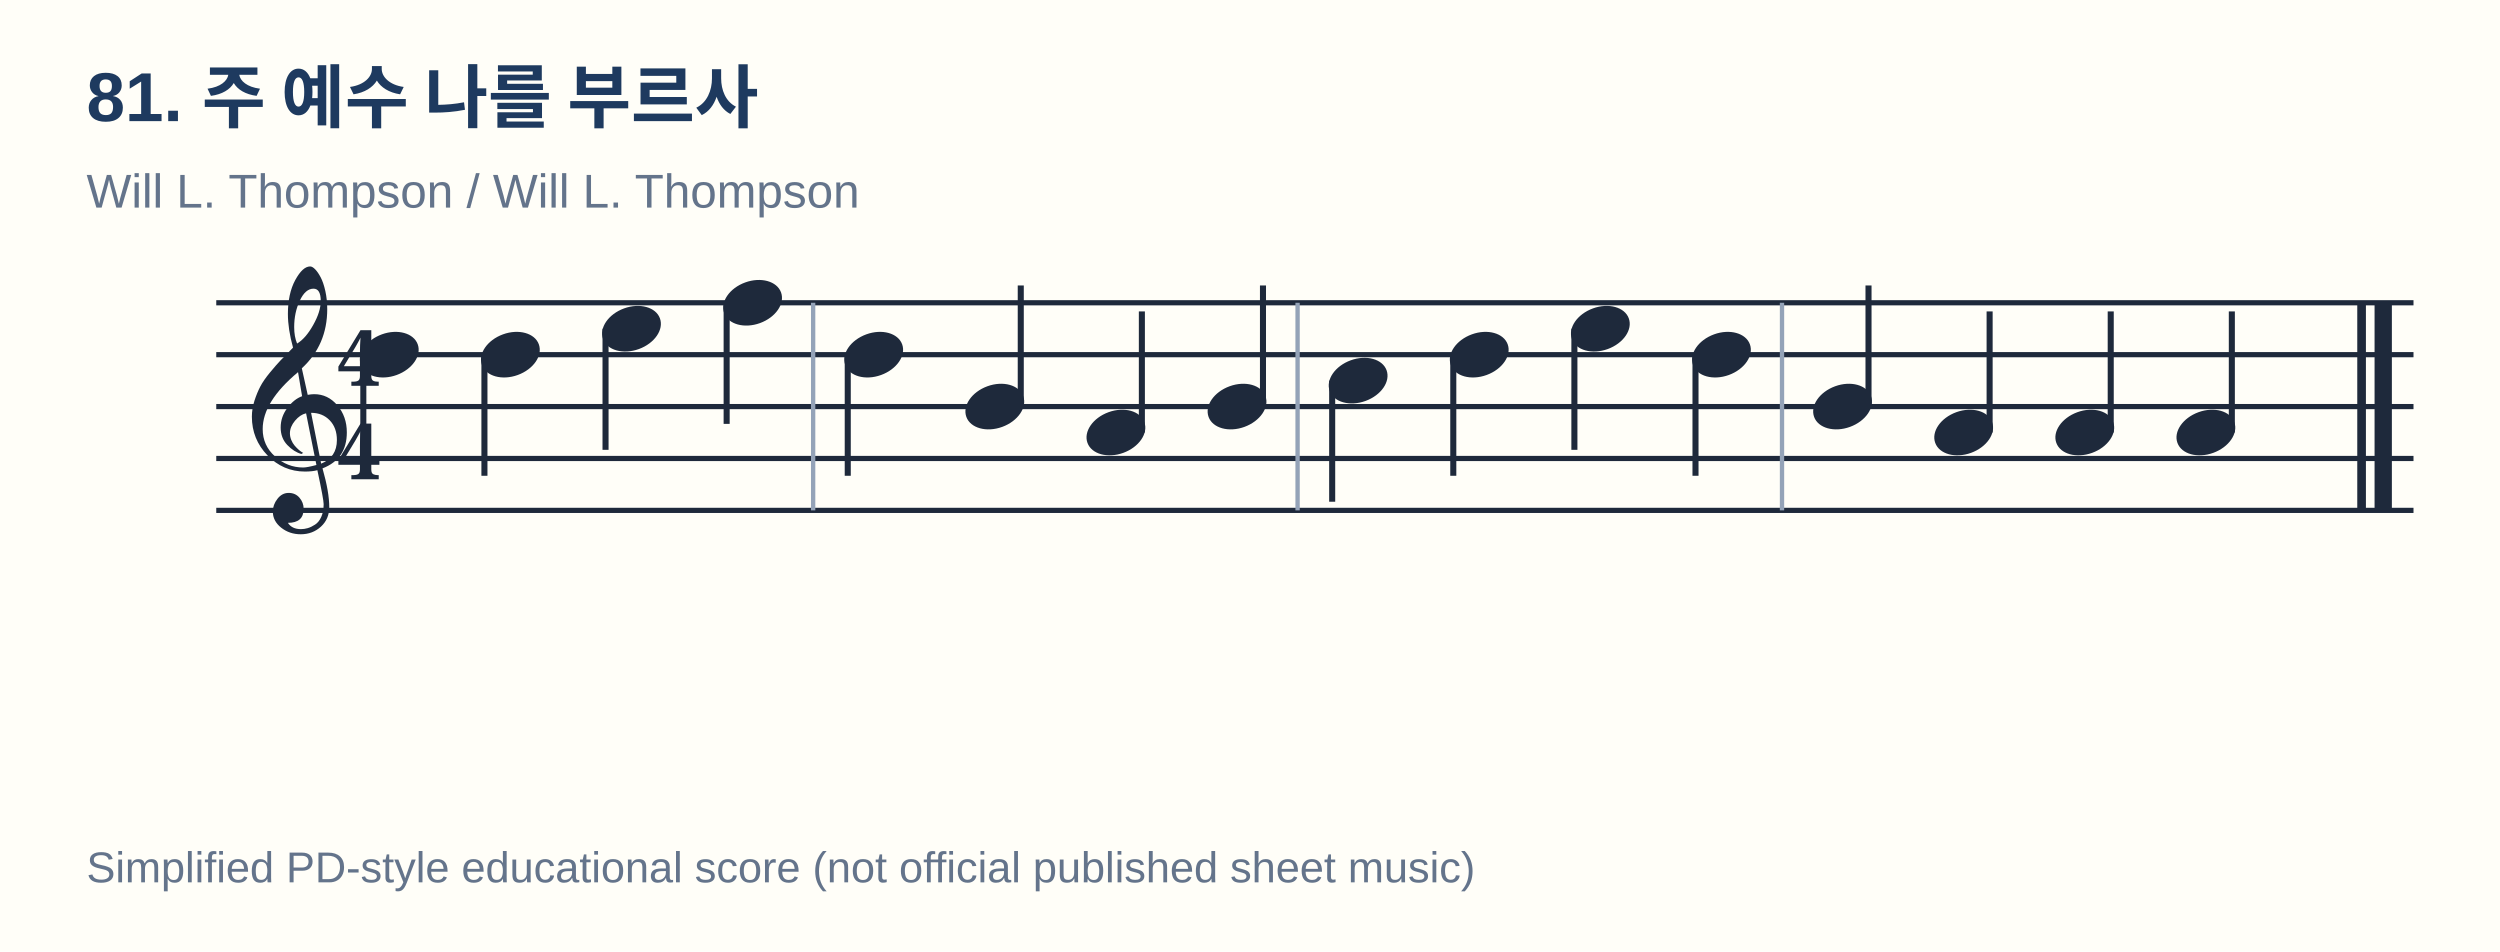
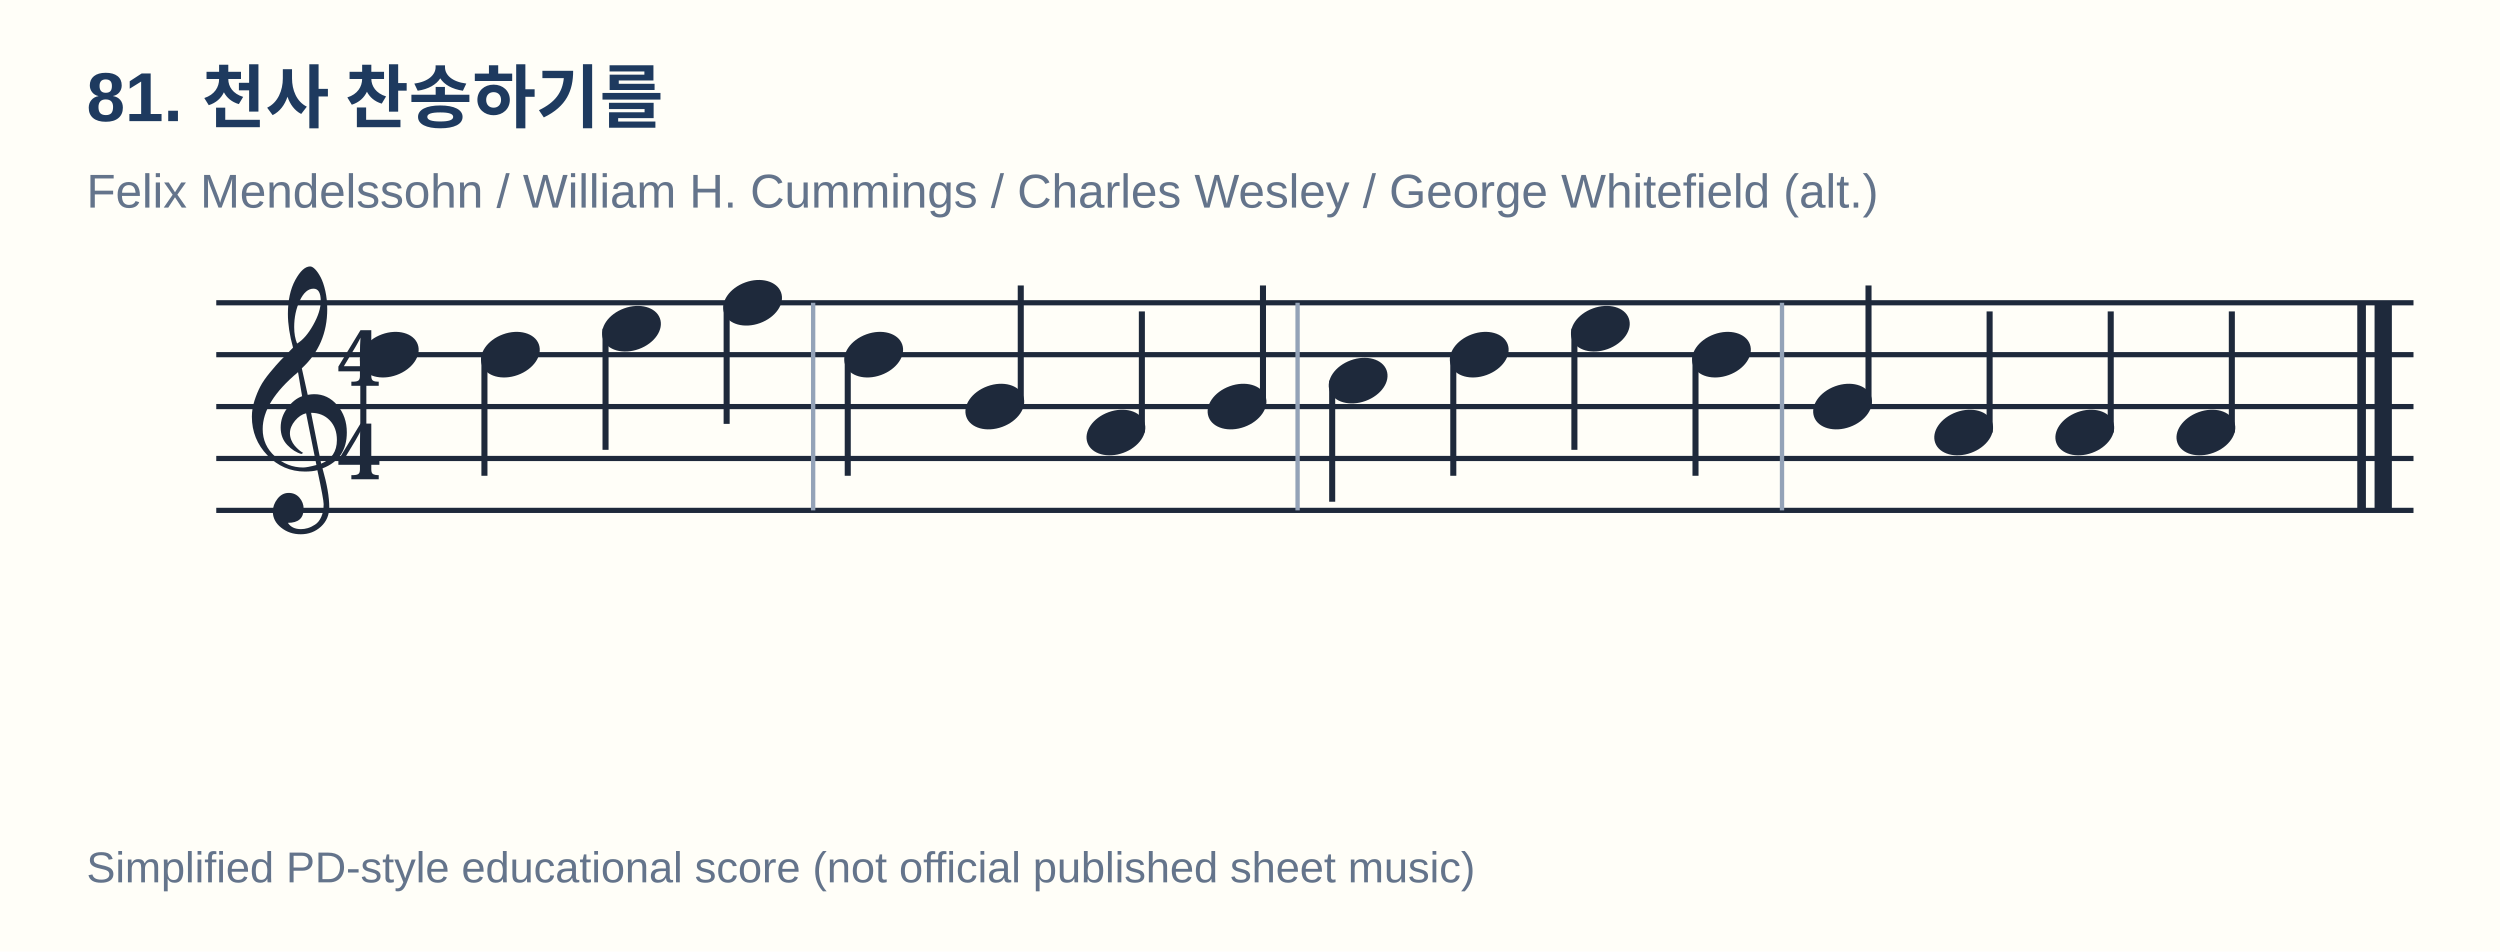
<svg xmlns="http://www.w3.org/2000/svg" width="578" height="220" viewBox="0 0 578 220">
  <rect width="100%" height="100%" fill="#FFFEF8" />
-   <text x="20" y="28" font-family="Malgun Gothic, Arial, sans-serif" font-size="16" font-weight="bold" fill="#1E3A5F">81. 주 예수 나를 부르사</text>
-   <text x="20" y="48" font-family="Arial, sans-serif" font-size="11" fill="#64748B">Will L. Thompson / Will L. Thompson</text>
+   <text x="20" y="28" font-family="Malgun Gothic, Arial, sans-serif" font-size="16" font-weight="bold" fill="#1E3A5F">81. 천사 찬송하기를</text>
+   <text x="20" y="48" font-family="Arial, sans-serif" font-size="11" fill="#64748B">Felix Mendelssohn / William H. Cummings / Charles Wesley / George Whitefield (alt.)</text>
  <line x1="50" y1="70" x2="558" y2="70" stroke="#1E293B" stroke-width="1.2" />
  <line x1="50" y1="82" x2="558" y2="82" stroke="#1E293B" stroke-width="1.2" />
  <line x1="50" y1="94" x2="558" y2="94" stroke="#1E293B" stroke-width="1.2" />
  <line x1="50" y1="106" x2="558" y2="106" stroke="#1E293B" stroke-width="1.2" />
  <line x1="50" y1="118" x2="558" y2="118" stroke="#1E293B" stroke-width="1.2" />
  <text x="52" y="108.4" font-family="serif" font-size="52" fill="#1E293B">𝄞</text>
  <text x="78" y="89.2" font-family="serif" font-size="18" font-weight="bold" fill="#1E293B">4</text>
  <text x="78" y="110.8" font-family="serif" font-size="18" font-weight="bold" fill="#1E293B">4</text>
  <ellipse cx="90" cy="82.0" rx="7" ry="5" fill="#1E293B" transform="rotate(-20 90 82.0)" />
  <line x1="84" y1="82.0" x2="84" y2="110.0" stroke="#1E293B" stroke-width="1.4" />
  <ellipse cx="118" cy="82.0" rx="7" ry="5" fill="#1E293B" transform="rotate(-20 118 82.0)" />
  <line x1="112" y1="82.0" x2="112" y2="110.0" stroke="#1E293B" stroke-width="1.4" />
  <ellipse cx="146" cy="76.0" rx="7" ry="5" fill="#1E293B" transform="rotate(-20 146 76.0)" />
  <line x1="140" y1="76.0" x2="140" y2="104.0" stroke="#1E293B" stroke-width="1.4" />
  <ellipse cx="174" cy="70.0" rx="7" ry="5" fill="#1E293B" transform="rotate(-20 174 70.0)" />
  <line x1="168" y1="70.0" x2="168" y2="98.0" stroke="#1E293B" stroke-width="1.4" />
  <line x1="188.0" y1="70" x2="188.0" y2="118" stroke="#94A3B8" stroke-width="1" />
  <ellipse cx="202" cy="82.0" rx="7" ry="5" fill="#1E293B" transform="rotate(-20 202 82.0)" />
  <line x1="196" y1="82.0" x2="196" y2="110.0" stroke="#1E293B" stroke-width="1.4" />
  <ellipse cx="230" cy="94.0" rx="7" ry="5" fill="#1E293B" transform="rotate(-20 230 94.0)" />
  <line x1="236" y1="94.0" x2="236" y2="66.0" stroke="#1E293B" stroke-width="1.4" />
  <ellipse cx="258" cy="100.0" rx="7" ry="5" fill="#1E293B" transform="rotate(-20 258 100.0)" />
  <line x1="264" y1="100.0" x2="264" y2="72.0" stroke="#1E293B" stroke-width="1.4" />
  <ellipse cx="286" cy="94.0" rx="7" ry="5" fill="#1E293B" transform="rotate(-20 286 94.0)" />
  <line x1="292" y1="94.0" x2="292" y2="66.0" stroke="#1E293B" stroke-width="1.4" />
  <line x1="300.0" y1="70" x2="300.0" y2="118" stroke="#94A3B8" stroke-width="1" />
  <ellipse cx="314" cy="88.0" rx="7" ry="5" fill="#1E293B" transform="rotate(-20 314 88.0)" />
  <line x1="308" y1="88.0" x2="308" y2="116.0" stroke="#1E293B" stroke-width="1.4" />
  <ellipse cx="342" cy="82.0" rx="7" ry="5" fill="#1E293B" transform="rotate(-20 342 82.0)" />
  <line x1="336" y1="82.0" x2="336" y2="110.0" stroke="#1E293B" stroke-width="1.4" />
  <ellipse cx="370" cy="76.0" rx="7" ry="5" fill="#1E293B" transform="rotate(-20 370 76.0)" />
  <line x1="364" y1="76.0" x2="364" y2="104.0" stroke="#1E293B" stroke-width="1.4" />
  <ellipse cx="398" cy="82.0" rx="7" ry="5" fill="#1E293B" transform="rotate(-20 398 82.0)" />
  <line x1="392" y1="82.0" x2="392" y2="110.0" stroke="#1E293B" stroke-width="1.4" />
  <line x1="412.0" y1="70" x2="412.0" y2="118" stroke="#94A3B8" stroke-width="1" />
  <ellipse cx="426" cy="94.0" rx="7" ry="5" fill="#1E293B" transform="rotate(-20 426 94.0)" />
  <line x1="432" y1="94.0" x2="432" y2="66.0" stroke="#1E293B" stroke-width="1.4" />
  <ellipse cx="454" cy="100.0" rx="7" ry="5" fill="#1E293B" transform="rotate(-20 454 100.0)" />
  <line x1="460" y1="100.0" x2="460" y2="72.0" stroke="#1E293B" stroke-width="1.4" />
  <ellipse cx="482" cy="100.0" rx="7" ry="5" fill="#1E293B" transform="rotate(-20 482 100.0)" />
  <line x1="488" y1="100.0" x2="488" y2="72.0" stroke="#1E293B" stroke-width="1.4" />
  <ellipse cx="510" cy="100.0" rx="7" ry="5" fill="#1E293B" transform="rotate(-20 510 100.0)" />
  <line x1="516" y1="100.0" x2="516" y2="72.0" stroke="#1E293B" stroke-width="1.4" />
  <line x1="546" y1="70" x2="546" y2="118" stroke="#1E293B" stroke-width="2" />
  <line x1="551" y1="70" x2="551" y2="118" stroke="#1E293B" stroke-width="4" />
  <text x="20" y="204" font-family="Arial, sans-serif" font-size="10" fill="#64748B">Simplified PD-style educational score (not official published sheet music)</text>
</svg>
